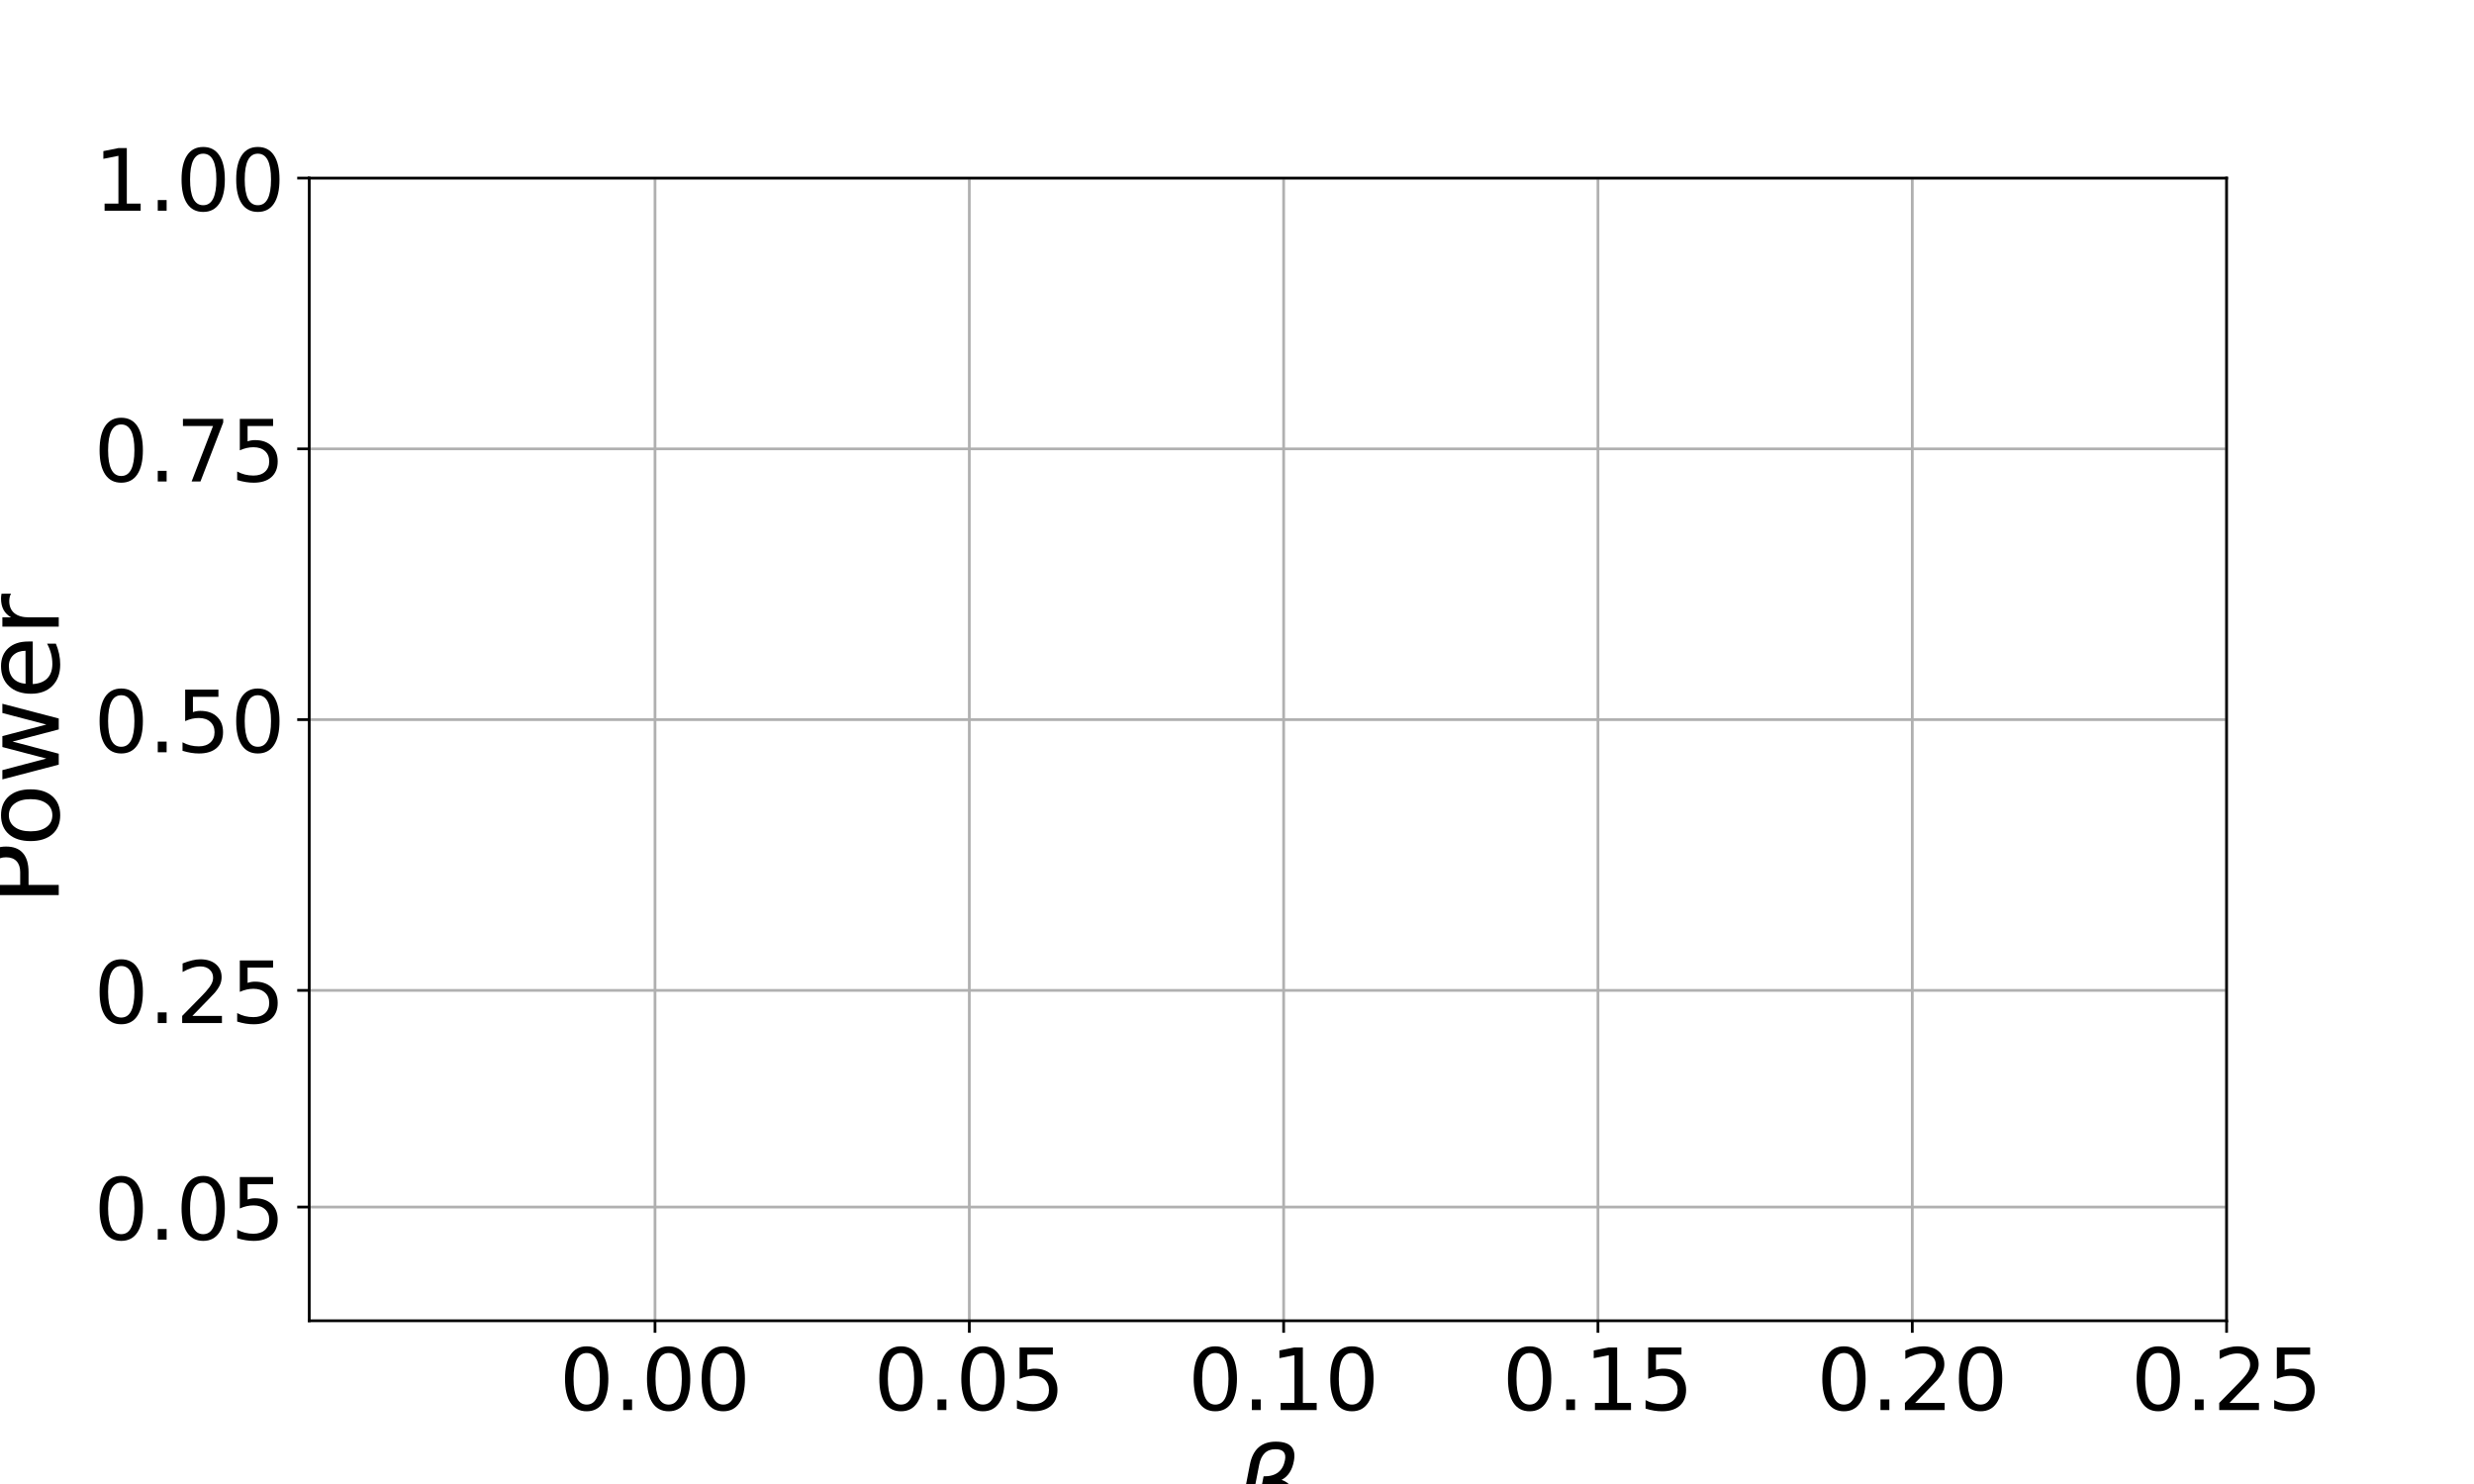
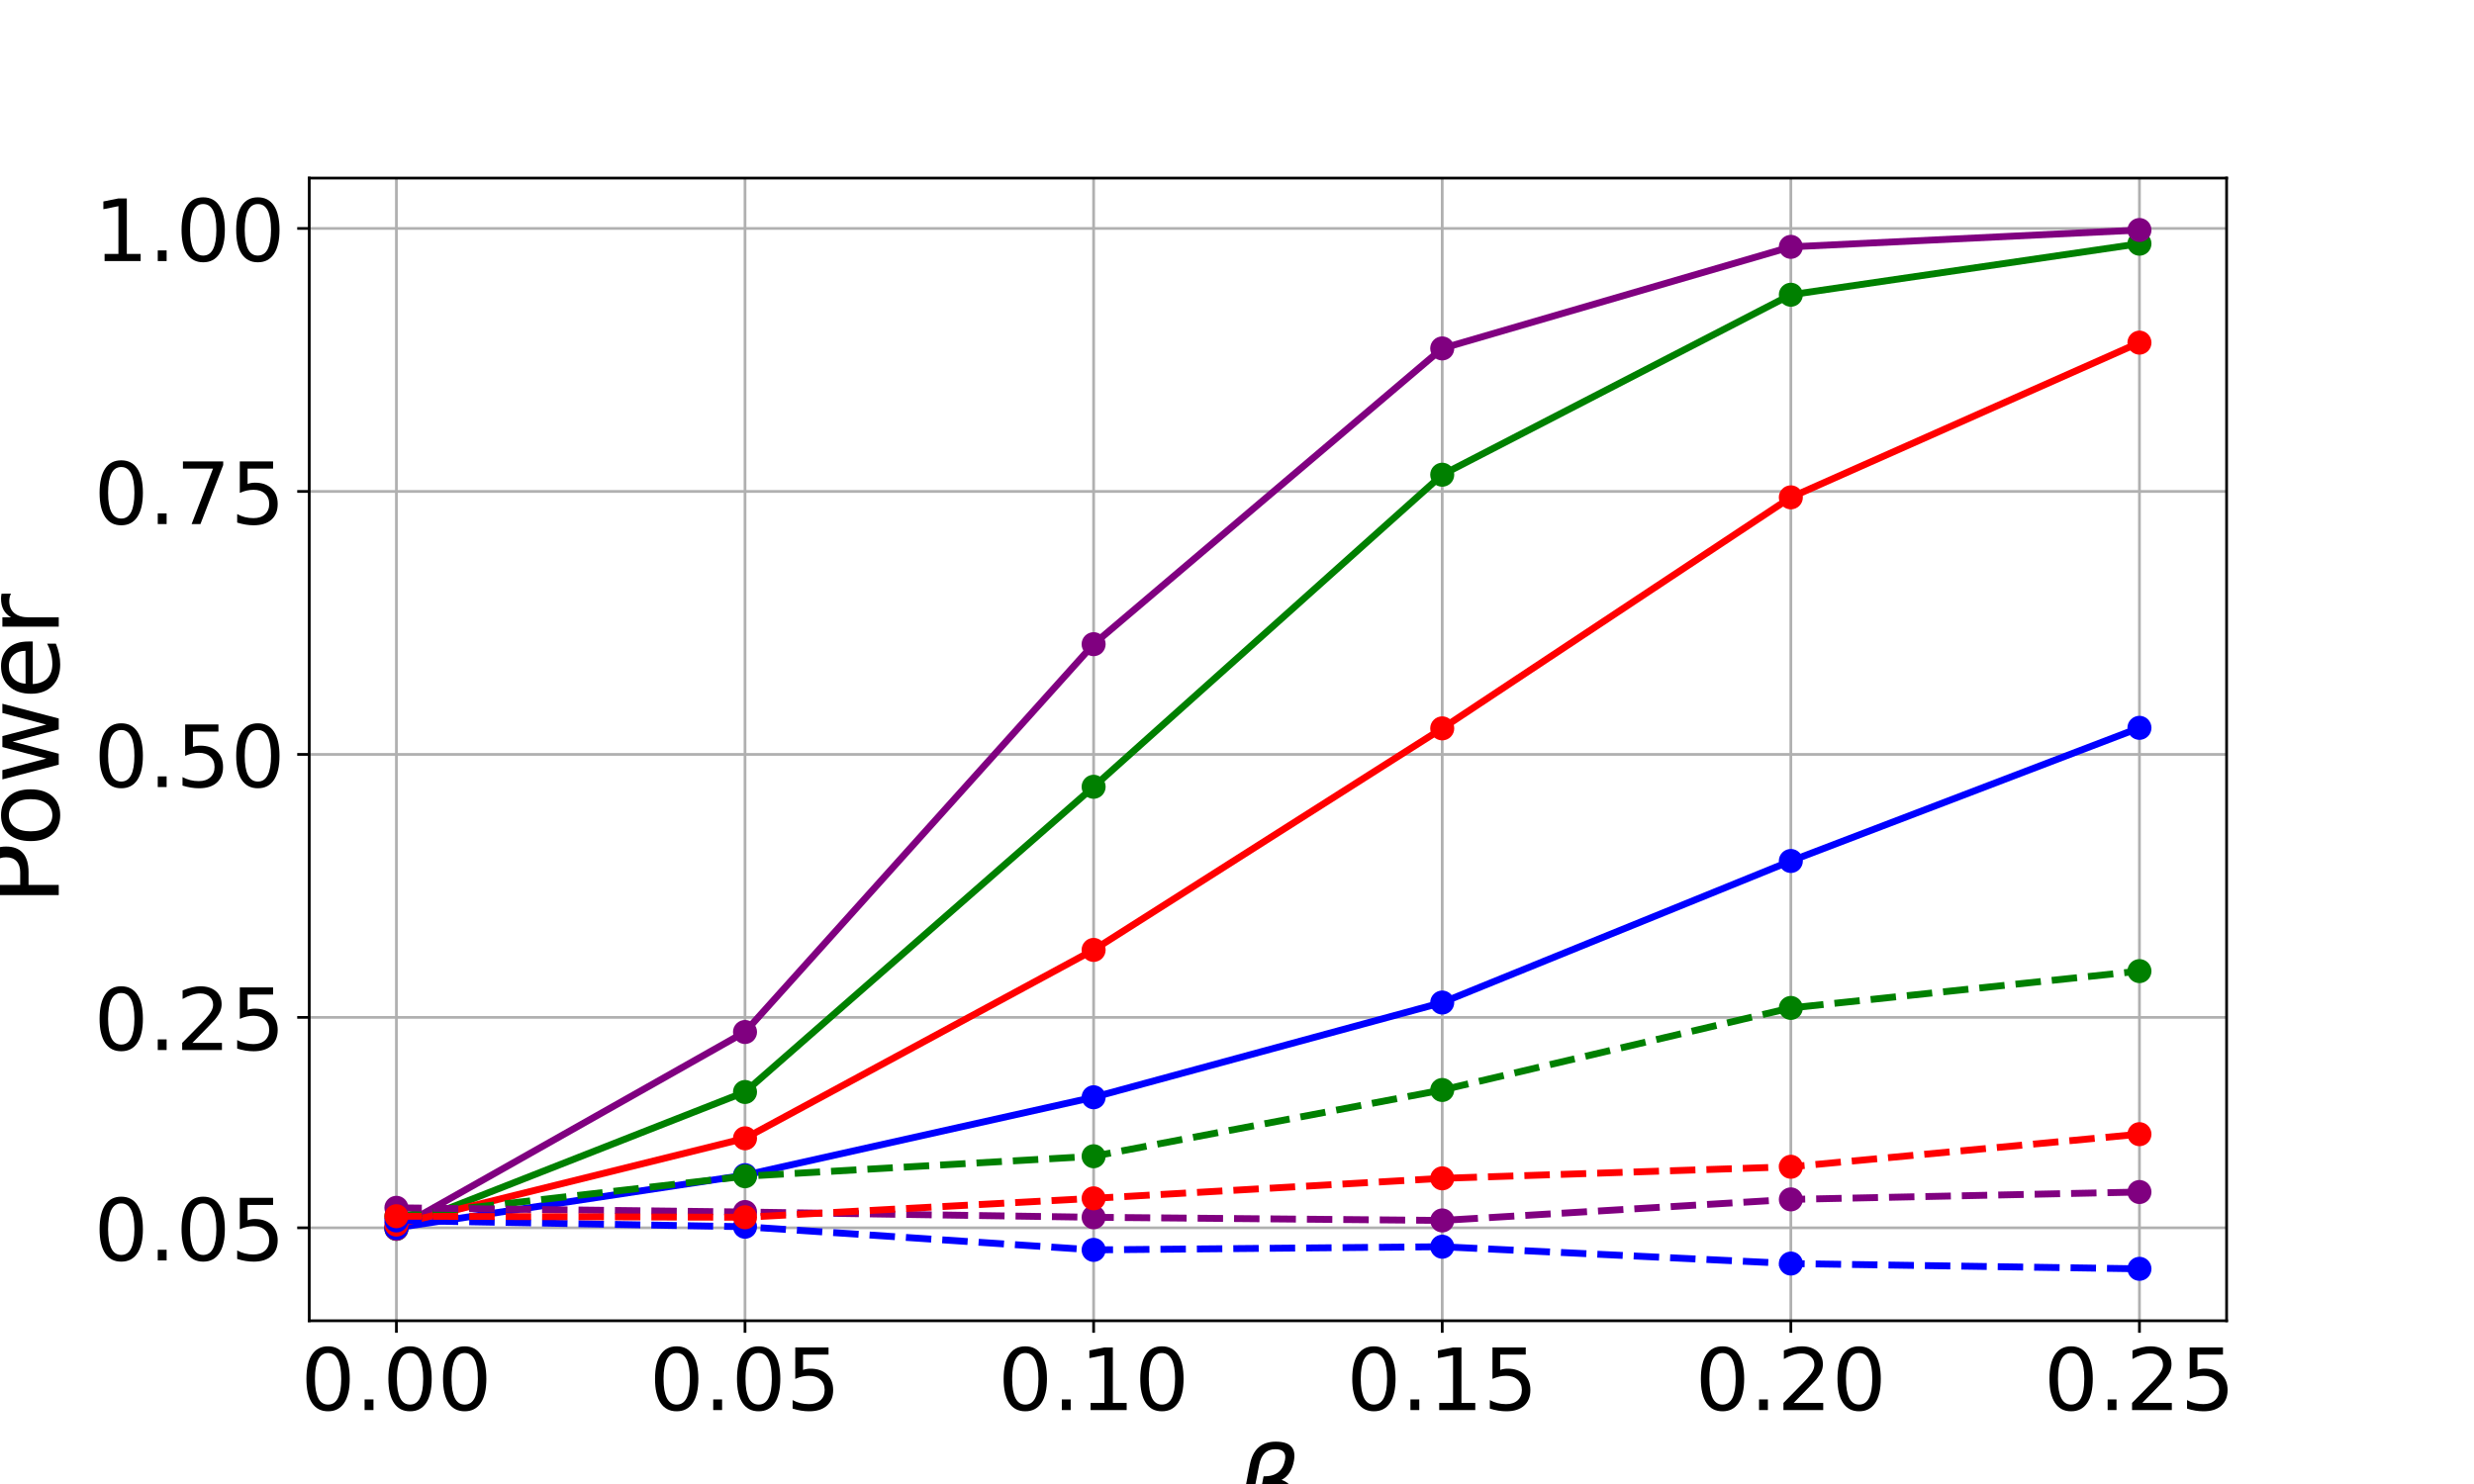
<svg xmlns="http://www.w3.org/2000/svg" xmlns:xlink="http://www.w3.org/1999/xlink" width="720pt" height="432pt" viewBox="0 0 720 432" version="1.1">
  <defs>
    <style type="text/css">*{stroke-linejoin: round; stroke-linecap: butt}</style>
  </defs>
  <g id="figure_1">
    <g id="patch_1">
      <path d="M 0 432  L 720 432  L 720 0  L 0 0  z " style="fill: #ffffff" />
    </g>
    <g id="axes_1">
      <g id="patch_2">
        <path d="M 90 384.48  L 648 384.48  L 648 51.84  L 90 51.84  z " style="fill: #ffffff" />
      </g>
      <g id="matplotlib.axis_1">
        <g id="xtick_1">
          <g id="line2d_1">
-             <path d="M 190.623 384.48  L 190.623 51.84  " clip-path="url(#pb3f9f0b0a0)" style="fill: none; stroke: #b0b0b0; stroke-width: 0.8; stroke-linecap: square" />
+             <path d="M 115.364 384.48  L 115.364 51.84  " clip-path="url(#pf0c1922012)" style="fill: none; stroke: #b0b0b0; stroke-width: 0.8; stroke-linecap: square" />
          </g>
          <g id="line2d_2">
            <defs>
-               <path id="m5a4ed23854" d="M 0 0  L 0 3.5  " style="stroke: #000000; stroke-width: 0.8" />
+               <path id="m380f65f64c" d="M 0 0  L 0 3.5  " style="stroke: #000000; stroke-width: 0.8" />
            </defs>
            <g>
-               <use xlink:href="#m5a4ed23854" x="190.623" y="384.48" style="stroke: #000000; stroke-width: 0.8" />
+               <use xlink:href="#m380f65f64c" x="115.364" y="384.48" style="stroke: #000000; stroke-width: 0.8" />
            </g>
          </g>
          <g id="text_1">
-             <g transform="translate(162.7909 410.4761) scale(0.25 -0.25)">
+             <g transform="translate(87.5316 410.4761) scale(0.25 -0.25)">
              <defs>
                <path id="DejaVuSans-30" d="M 2034 4250  Q 1547 4250 1301 3770  Q 1056 3291 1056 2328  Q 1056 1369 1301 889  Q 1547 409 2034 409  Q 2525 409 2770 889  Q 3016 1369 3016 2328  Q 3016 3291 2770 3770  Q 2525 4250 2034 4250  z M 2034 4750  Q 2819 4750 3233 4129  Q 3647 3509 3647 2328  Q 3647 1150 3233 529  Q 2819 -91 2034 -91  Q 1250 -91 836 529  Q 422 1150 422 2328  Q 422 3509 836 4129  Q 1250 4750 2034 4750  z " transform="scale(0.015625)" />
                <path id="DejaVuSans-2e" d="M 684 794  L 1344 794  L 1344 0  L 684 0  L 684 794  z " transform="scale(0.015625)" />
              </defs>
              <use xlink:href="#DejaVuSans-30" />
              <use xlink:href="#DejaVuSans-2e" x="63.623" />
              <use xlink:href="#DejaVuSans-30" x="95.41" />
              <use xlink:href="#DejaVuSans-30" x="159.033" />
            </g>
          </g>
        </g>
        <g id="xtick_2">
          <g id="line2d_3">
-             <path d="M 282.098 384.48  L 282.098 51.84  " clip-path="url(#pb3f9f0b0a0)" style="fill: none; stroke: #b0b0b0; stroke-width: 0.8; stroke-linecap: square" />
+             <path d="M 216.818 384.48  L 216.818 51.84  " clip-path="url(#pf0c1922012)" style="fill: none; stroke: #b0b0b0; stroke-width: 0.8; stroke-linecap: square" />
          </g>
          <g id="line2d_4">
            <g>
-               <use xlink:href="#m5a4ed23854" x="282.098" y="384.48" style="stroke: #000000; stroke-width: 0.8" />
+               <use xlink:href="#m380f65f64c" x="216.818" y="384.48" style="stroke: #000000; stroke-width: 0.8" />
            </g>
          </g>
          <g id="text_2">
-             <g transform="translate(254.2663 410.4761) scale(0.25 -0.25)">
+             <g transform="translate(188.9862 410.4761) scale(0.25 -0.25)">
              <defs>
                <path id="DejaVuSans-35" d="M 691 4666  L 3169 4666  L 3169 4134  L 1269 4134  L 1269 2991  Q 1406 3038 1543 3061  Q 1681 3084 1819 3084  Q 2600 3084 3056 2656  Q 3513 2228 3513 1497  Q 3513 744 3044 326  Q 2575 -91 1722 -91  Q 1428 -91 1123 -41  Q 819 9 494 109  L 494 744  Q 775 591 1075 516  Q 1375 441 1709 441  Q 2250 441 2565 725  Q 2881 1009 2881 1497  Q 2881 1984 2565 2268  Q 2250 2553 1709 2553  Q 1456 2553 1204 2497  Q 953 2441 691 2322  L 691 4666  z " transform="scale(0.015625)" />
              </defs>
              <use xlink:href="#DejaVuSans-30" />
              <use xlink:href="#DejaVuSans-2e" x="63.623" />
              <use xlink:href="#DejaVuSans-30" x="95.41" />
              <use xlink:href="#DejaVuSans-35" x="159.033" />
            </g>
          </g>
        </g>
        <g id="xtick_3">
          <g id="line2d_5">
-             <path d="M 373.574 384.48  L 373.574 51.84  " clip-path="url(#pb3f9f0b0a0)" style="fill: none; stroke: #b0b0b0; stroke-width: 0.8; stroke-linecap: square" />
+             <path d="M 318.273 384.48  L 318.273 51.84  " clip-path="url(#pf0c1922012)" style="fill: none; stroke: #b0b0b0; stroke-width: 0.8; stroke-linecap: square" />
          </g>
          <g id="line2d_6">
            <g>
-               <use xlink:href="#m5a4ed23854" x="373.574" y="384.48" style="stroke: #000000; stroke-width: 0.8" />
+               <use xlink:href="#m380f65f64c" x="318.273" y="384.48" style="stroke: #000000; stroke-width: 0.8" />
            </g>
          </g>
          <g id="text_3">
-             <g transform="translate(345.7417 410.4761) scale(0.25 -0.25)">
+             <g transform="translate(290.4407 410.4761) scale(0.25 -0.25)">
              <defs>
                <path id="DejaVuSans-31" d="M 794 531  L 1825 531  L 1825 4091  L 703 3866  L 703 4441  L 1819 4666  L 2450 4666  L 2450 531  L 3481 531  L 3481 0  L 794 0  L 794 531  z " transform="scale(0.015625)" />
              </defs>
              <use xlink:href="#DejaVuSans-30" />
              <use xlink:href="#DejaVuSans-2e" x="63.623" />
              <use xlink:href="#DejaVuSans-31" x="95.41" />
              <use xlink:href="#DejaVuSans-30" x="159.033" />
            </g>
          </g>
        </g>
        <g id="xtick_4">
          <g id="line2d_7">
-             <path d="M 465.049 384.48  L 465.049 51.84  " clip-path="url(#pb3f9f0b0a0)" style="fill: none; stroke: #b0b0b0; stroke-width: 0.8; stroke-linecap: square" />
+             <path d="M 419.727 384.48  L 419.727 51.84  " clip-path="url(#pf0c1922012)" style="fill: none; stroke: #b0b0b0; stroke-width: 0.8; stroke-linecap: square" />
          </g>
          <g id="line2d_8">
            <g>
-               <use xlink:href="#m5a4ed23854" x="465.049" y="384.48" style="stroke: #000000; stroke-width: 0.8" />
+               <use xlink:href="#m380f65f64c" x="419.727" y="384.48" style="stroke: #000000; stroke-width: 0.8" />
            </g>
          </g>
          <g id="text_4">
-             <g transform="translate(437.2171 410.4761) scale(0.25 -0.25)">
+             <g transform="translate(391.8952 410.4761) scale(0.25 -0.25)">
              <use xlink:href="#DejaVuSans-30" />
              <use xlink:href="#DejaVuSans-2e" x="63.623" />
              <use xlink:href="#DejaVuSans-31" x="95.41" />
              <use xlink:href="#DejaVuSans-35" x="159.033" />
            </g>
          </g>
        </g>
        <g id="xtick_5">
          <g id="line2d_9">
-             <path d="M 556.525 384.48  L 556.525 51.84  " clip-path="url(#pb3f9f0b0a0)" style="fill: none; stroke: #b0b0b0; stroke-width: 0.8; stroke-linecap: square" />
+             <path d="M 521.182 384.48  L 521.182 51.84  " clip-path="url(#pf0c1922012)" style="fill: none; stroke: #b0b0b0; stroke-width: 0.8; stroke-linecap: square" />
          </g>
          <g id="line2d_10">
            <g>
-               <use xlink:href="#m5a4ed23854" x="556.525" y="384.48" style="stroke: #000000; stroke-width: 0.8" />
+               <use xlink:href="#m380f65f64c" x="521.182" y="384.48" style="stroke: #000000; stroke-width: 0.8" />
            </g>
          </g>
          <g id="text_5">
-             <g transform="translate(528.6926 410.4761) scale(0.25 -0.25)">
+             <g transform="translate(493.3498 410.4761) scale(0.25 -0.25)">
              <defs>
                <path id="DejaVuSans-32" d="M 1228 531  L 3431 531  L 3431 0  L 469 0  L 469 531  Q 828 903 1448 1529  Q 2069 2156 2228 2338  Q 2531 2678 2651 2914  Q 2772 3150 2772 3378  Q 2772 3750 2511 3984  Q 2250 4219 1831 4219  Q 1534 4219 1204 4116  Q 875 4013 500 3803  L 500 4441  Q 881 4594 1212 4672  Q 1544 4750 1819 4750  Q 2544 4750 2975 4387  Q 3406 4025 3406 3419  Q 3406 3131 3298 2873  Q 3191 2616 2906 2266  Q 2828 2175 2409 1742  Q 1991 1309 1228 531  z " transform="scale(0.015625)" />
              </defs>
              <use xlink:href="#DejaVuSans-30" />
              <use xlink:href="#DejaVuSans-2e" x="63.623" />
              <use xlink:href="#DejaVuSans-32" x="95.41" />
              <use xlink:href="#DejaVuSans-30" x="159.033" />
            </g>
          </g>
        </g>
        <g id="xtick_6">
          <g id="line2d_11">
-             <path d="M 648 384.48  L 648 51.84  " clip-path="url(#pb3f9f0b0a0)" style="fill: none; stroke: #b0b0b0; stroke-width: 0.8; stroke-linecap: square" />
+             <path d="M 622.636 384.48  L 622.636 51.84  " clip-path="url(#pf0c1922012)" style="fill: none; stroke: #b0b0b0; stroke-width: 0.8; stroke-linecap: square" />
          </g>
          <g id="line2d_12">
            <g>
-               <use xlink:href="#m5a4ed23854" x="648" y="384.48" style="stroke: #000000; stroke-width: 0.8" />
+               <use xlink:href="#m380f65f64c" x="622.636" y="384.48" style="stroke: #000000; stroke-width: 0.8" />
            </g>
          </g>
          <g id="text_6">
-             <g transform="translate(620.168 410.4761) scale(0.25 -0.25)">
+             <g transform="translate(594.8043 410.4761) scale(0.25 -0.25)">
              <use xlink:href="#DejaVuSans-30" />
              <use xlink:href="#DejaVuSans-2e" x="63.623" />
              <use xlink:href="#DejaVuSans-32" x="95.41" />
              <use xlink:href="#DejaVuSans-35" x="159.033" />
            </g>
          </g>
        </g>
        <g id="text_7">
          <g transform="translate(359.4 442.7753) scale(0.3 -0.3)">
            <defs>
              <path id="DejaVuSans-Oblique-3b2" d="M 872 216  L 572 -1331  L -6 -1331  L 928 3478  Q 1206 4903 2538 4903  Q 3888 4903 3659 3700  Q 3503 2844 2894 2531  Q 3713 2250 3553 1416  Q 3272 -69 1759 -66  Q 1097 -63 872 216  z M 1019 966  Q 1259 422 1875 425  Q 2775 425 2966 1406  Q 3138 2288 1675 2219  L 1778 2750  Q 2909 2731 3106 3750  Q 3241 4438 2509 4434  Q 1691 4434 1503 3459  L 1019 966  z " transform="scale(0.015625)" />
            </defs>
            <use xlink:href="#DejaVuSans-Oblique-3b2" transform="translate(0 0.390625)" />
          </g>
        </g>
      </g>
      <g id="matplotlib.axis_2">
        <g id="ytick_1">
          <g id="line2d_13">
-             <path d="M 90 288.314  L 648 288.314  " clip-path="url(#pb3f9f0b0a0)" style="fill: none; stroke: #b0b0b0; stroke-width: 0.8; stroke-linecap: square" />
+             <path d="M 90 296.171  L 648 296.171  " clip-path="url(#pf0c1922012)" style="fill: none; stroke: #b0b0b0; stroke-width: 0.8; stroke-linecap: square" />
          </g>
          <g id="line2d_14">
            <defs>
-               <path id="m555f92bac0" d="M 0 0  L -3.5 0  " style="stroke: #000000; stroke-width: 0.8" />
+               <path id="mef48859bef" d="M 0 0  L -3.5 0  " style="stroke: #000000; stroke-width: 0.8" />
            </defs>
            <g>
-               <use xlink:href="#m555f92bac0" x="90" y="288.314" style="stroke: #000000; stroke-width: 0.8" />
+               <use xlink:href="#mef48859bef" x="90" y="296.171" style="stroke: #000000; stroke-width: 0.8" />
            </g>
          </g>
          <g id="text_8">
-             <g transform="translate(27.33594 297.812) scale(0.25 -0.25)">
+             <g transform="translate(27.33594 305.6695) scale(0.25 -0.25)">
              <use xlink:href="#DejaVuSans-30" />
              <use xlink:href="#DejaVuSans-2e" x="63.623" />
              <use xlink:href="#DejaVuSans-32" x="95.41" />
              <use xlink:href="#DejaVuSans-35" x="159.033" />
            </g>
          </g>
        </g>
        <g id="ytick_2">
          <g id="line2d_15">
-             <path d="M 90 209.489  L 648 209.489  " clip-path="url(#pb3f9f0b0a0)" style="fill: none; stroke: #b0b0b0; stroke-width: 0.8; stroke-linecap: square" />
+             <path d="M 90 219.614  L 648 219.614  " clip-path="url(#pf0c1922012)" style="fill: none; stroke: #b0b0b0; stroke-width: 0.8; stroke-linecap: square" />
          </g>
          <g id="line2d_16">
            <g>
-               <use xlink:href="#m555f92bac0" x="90" y="209.489" style="stroke: #000000; stroke-width: 0.8" />
+               <use xlink:href="#mef48859bef" x="90" y="219.614" style="stroke: #000000; stroke-width: 0.8" />
            </g>
          </g>
          <g id="text_9">
-             <g transform="translate(27.33594 218.9873) scale(0.25 -0.25)">
+             <g transform="translate(27.33594 229.1125) scale(0.25 -0.25)">
              <use xlink:href="#DejaVuSans-30" />
              <use xlink:href="#DejaVuSans-2e" x="63.623" />
              <use xlink:href="#DejaVuSans-35" x="95.41" />
              <use xlink:href="#DejaVuSans-30" x="159.033" />
            </g>
          </g>
        </g>
        <g id="ytick_3">
          <g id="line2d_17">
-             <path d="M 90 130.665  L 648 130.665  " clip-path="url(#pb3f9f0b0a0)" style="fill: none; stroke: #b0b0b0; stroke-width: 0.8; stroke-linecap: square" />
+             <path d="M 90 143.057  L 648 143.057  " clip-path="url(#pf0c1922012)" style="fill: none; stroke: #b0b0b0; stroke-width: 0.8; stroke-linecap: square" />
          </g>
          <g id="line2d_18">
            <g>
-               <use xlink:href="#m555f92bac0" x="90" y="130.665" style="stroke: #000000; stroke-width: 0.8" />
+               <use xlink:href="#mef48859bef" x="90" y="143.057" style="stroke: #000000; stroke-width: 0.8" />
            </g>
          </g>
          <g id="text_10">
-             <g transform="translate(27.33594 140.1627) scale(0.25 -0.25)">
+             <g transform="translate(27.33594 152.5555) scale(0.25 -0.25)">
              <defs>
                <path id="DejaVuSans-37" d="M 525 4666  L 3525 4666  L 3525 4397  L 1831 0  L 1172 0  L 2766 4134  L 525 4134  L 525 4666  z " transform="scale(0.015625)" />
              </defs>
              <use xlink:href="#DejaVuSans-30" />
              <use xlink:href="#DejaVuSans-2e" x="63.623" />
              <use xlink:href="#DejaVuSans-37" x="95.41" />
              <use xlink:href="#DejaVuSans-35" x="159.033" />
            </g>
          </g>
        </g>
        <g id="ytick_4">
          <g id="line2d_19">
-             <path d="M 90 51.84  L 648 51.84  " clip-path="url(#pb3f9f0b0a0)" style="fill: none; stroke: #b0b0b0; stroke-width: 0.8; stroke-linecap: square" />
+             <path d="M 90 66.5  L 648 66.5  " clip-path="url(#pf0c1922012)" style="fill: none; stroke: #b0b0b0; stroke-width: 0.8; stroke-linecap: square" />
          </g>
          <g id="line2d_20">
            <g>
-               <use xlink:href="#m555f92bac0" x="90" y="51.84" style="stroke: #000000; stroke-width: 0.8" />
+               <use xlink:href="#mef48859bef" x="90" y="66.5" style="stroke: #000000; stroke-width: 0.8" />
            </g>
          </g>
          <g id="text_11">
-             <g transform="translate(27.33594 61.33805) scale(0.25 -0.25)">
+             <g transform="translate(27.33594 75.99847) scale(0.25 -0.25)">
              <use xlink:href="#DejaVuSans-31" />
              <use xlink:href="#DejaVuSans-2e" x="63.623" />
              <use xlink:href="#DejaVuSans-30" x="95.41" />
              <use xlink:href="#DejaVuSans-30" x="159.033" />
            </g>
          </g>
        </g>
        <g id="ytick_5">
          <g id="line2d_21">
-             <path d="M 90 351.374  L 648 351.374  " clip-path="url(#pb3f9f0b0a0)" style="fill: none; stroke: #b0b0b0; stroke-width: 0.8; stroke-linecap: square" />
+             <path d="M 90 357.417  L 648 357.417  " clip-path="url(#pf0c1922012)" style="fill: none; stroke: #b0b0b0; stroke-width: 0.8; stroke-linecap: square" />
          </g>
          <g id="line2d_22">
            <g>
-               <use xlink:href="#m555f92bac0" x="90" y="351.374" style="stroke: #000000; stroke-width: 0.8" />
+               <use xlink:href="#mef48859bef" x="90" y="357.417" style="stroke: #000000; stroke-width: 0.8" />
            </g>
          </g>
          <g id="text_12">
-             <g transform="translate(27.33594 360.8717) scale(0.25 -0.25)">
+             <g transform="translate(27.33594 366.9152) scale(0.25 -0.25)">
              <use xlink:href="#DejaVuSans-30" />
              <use xlink:href="#DejaVuSans-2e" x="63.623" />
              <use xlink:href="#DejaVuSans-30" x="95.41" />
              <use xlink:href="#DejaVuSans-35" x="159.033" />
            </g>
          </g>
        </g>
        <g id="text_13">
          <g transform="translate(17.09688 263.5022) rotate(-90) scale(0.3 -0.3)">
            <defs>
              <path id="DejaVuSans-50" d="M 1259 4147  L 1259 2394  L 2053 2394  Q 2494 2394 2734 2622  Q 2975 2850 2975 3272  Q 2975 3691 2734 3919  Q 2494 4147 2053 4147  L 1259 4147  z M 628 4666  L 2053 4666  Q 2838 4666 3239 4311  Q 3641 3956 3641 3272  Q 3641 2581 3239 2228  Q 2838 1875 2053 1875  L 1259 1875  L 1259 0  L 628 0  L 628 4666  z " transform="scale(0.015625)" />
              <path id="DejaVuSans-6f" d="M 1959 3097  Q 1497 3097 1228 2736  Q 959 2375 959 1747  Q 959 1119 1226 758  Q 1494 397 1959 397  Q 2419 397 2687 759  Q 2956 1122 2956 1747  Q 2956 2369 2687 2733  Q 2419 3097 1959 3097  z M 1959 3584  Q 2709 3584 3137 3096  Q 3566 2609 3566 1747  Q 3566 888 3137 398  Q 2709 -91 1959 -91  Q 1206 -91 779 398  Q 353 888 353 1747  Q 353 2609 779 3096  Q 1206 3584 1959 3584  z " transform="scale(0.015625)" />
              <path id="DejaVuSans-77" d="M 269 3500  L 844 3500  L 1563 769  L 2278 3500  L 2956 3500  L 3675 769  L 4391 3500  L 4966 3500  L 4050 0  L 3372 0  L 2619 2869  L 1863 0  L 1184 0  L 269 3500  z " transform="scale(0.015625)" />
              <path id="DejaVuSans-65" d="M 3597 1894  L 3597 1613  L 953 1613  Q 991 1019 1311 708  Q 1631 397 2203 397  Q 2534 397 2845 478  Q 3156 559 3463 722  L 3463 178  Q 3153 47 2828 -22  Q 2503 -91 2169 -91  Q 1331 -91 842 396  Q 353 884 353 1716  Q 353 2575 817 3079  Q 1281 3584 2069 3584  Q 2775 3584 3186 3129  Q 3597 2675 3597 1894  z M 3022 2063  Q 3016 2534 2758 2815  Q 2500 3097 2075 3097  Q 1594 3097 1305 2825  Q 1016 2553 972 2059  L 3022 2063  z " transform="scale(0.015625)" />
              <path id="DejaVuSans-72" d="M 2631 2963  Q 2534 3019 2420 3045  Q 2306 3072 2169 3072  Q 1681 3072 1420 2755  Q 1159 2438 1159 1844  L 1159 0  L 581 0  L 581 3500  L 1159 3500  L 1159 2956  Q 1341 3275 1631 3429  Q 1922 3584 2338 3584  Q 2397 3584 2469 3576  Q 2541 3569 2628 3553  L 2631 2963  z " transform="scale(0.015625)" />
            </defs>
            <use xlink:href="#DejaVuSans-50" />
            <use xlink:href="#DejaVuSans-6f" x="56.678" />
            <use xlink:href="#DejaVuSans-77" x="117.859" />
            <use xlink:href="#DejaVuSans-65" x="199.646" />
            <use xlink:href="#DejaVuSans-72" x="261.17" />
          </g>
        </g>
      </g>
-       <g id="line2d_23" />
-       <g id="line2d_24" />
-       <g id="line2d_25" />
-       <g id="line2d_26" />
-       <g id="line2d_27" />
-       <g id="line2d_28" />
-       <g id="line2d_29" />
-       <g id="line2d_30" />
+       <g id="line2d_23">
+         <path d="M 115.364 357.716  L 216.818 317.886  L 318.273 229.036  L 419.727 138.194  L 521.182 85.802  L 622.636 70.943  " clip-path="url(#pf0c1922012)" style="fill: none; stroke: #008000; stroke-width: 2; stroke-linecap: square" />
+         <defs>
+           <path id="m51410f55ed" d="M 0 3  C 0.796 3 1.559 2.684 2.121 2.121  C 2.684 1.559 3 0.796 3 0  C 3 -0.796 2.684 -1.559 2.121 -2.121  C 1.559 -2.684 0.796 -3 0 -3  C -0.796 -3 -1.559 -2.684 -2.121 -2.121  C -2.684 -1.559 -3 -0.796 -3 0  C -3 0.796 -2.684 1.559 -2.121 2.121  C -1.559 2.684 -0.796 3 0 3  z " style="stroke: #008000" />
+         </defs>
+         <g clip-path="url(#pf0c1922012)">
+           <use xlink:href="#m51410f55ed" x="115.364" y="357.716" style="fill: #008000; stroke: #008000" />
+           <use xlink:href="#m51410f55ed" x="216.818" y="317.886" style="fill: #008000; stroke: #008000" />
+           <use xlink:href="#m51410f55ed" x="318.273" y="229.036" style="fill: #008000; stroke: #008000" />
+           <use xlink:href="#m51410f55ed" x="419.727" y="138.194" style="fill: #008000; stroke: #008000" />
+           <use xlink:href="#m51410f55ed" x="521.182" y="85.802" style="fill: #008000; stroke: #008000" />
+           <use xlink:href="#m51410f55ed" x="622.636" y="70.943" style="fill: #008000; stroke: #008000" />
+         </g>
+       </g>
+       <g id="line2d_24">
+         <path d="M 115.364 357.716  L 216.818 300.423  L 318.273 187.521  L 419.727 101.428  L 521.182 71.862  L 622.636 66.96  " clip-path="url(#pf0c1922012)" style="fill: none; stroke: #800080; stroke-width: 2; stroke-linecap: square" />
+         <defs>
+           <path id="mb6ace2a122" d="M 0 3  C 0.796 3 1.559 2.684 2.121 2.121  C 2.684 1.559 3 0.796 3 0  C 3 -0.796 2.684 -1.559 2.121 -2.121  C 1.559 -2.684 0.796 -3 0 -3  C -0.796 -3 -1.559 -2.684 -2.121 -2.121  C -2.684 -1.559 -3 -0.796 -3 0  C -3 0.796 -2.684 1.559 -2.121 2.121  C -1.559 2.684 -0.796 3 0 3  z " style="stroke: #800080" />
+         </defs>
+         <g clip-path="url(#pf0c1922012)">
+           <use xlink:href="#mb6ace2a122" x="115.364" y="357.716" style="fill: #800080; stroke: #800080" />
+           <use xlink:href="#mb6ace2a122" x="216.818" y="300.423" style="fill: #800080; stroke: #800080" />
+           <use xlink:href="#mb6ace2a122" x="318.273" y="187.521" style="fill: #800080; stroke: #800080" />
+           <use xlink:href="#mb6ace2a122" x="419.727" y="101.428" style="fill: #800080; stroke: #800080" />
+           <use xlink:href="#mb6ace2a122" x="521.182" y="71.862" style="fill: #800080; stroke: #800080" />
+           <use xlink:href="#mb6ace2a122" x="622.636" y="66.96" style="fill: #800080; stroke: #800080" />
+         </g>
+       </g>
+       <g id="line2d_25">
+         <path d="M 115.364 357.409  L 216.818 342.09  L 318.273 319.418  L 419.727 291.844  L 521.182 250.636  L 622.636 211.878  " clip-path="url(#pf0c1922012)" style="fill: none; stroke: #0000ff; stroke-width: 2; stroke-linecap: square" />
+         <defs>
+           <path id="m2a114761b4" d="M 0 3  C 0.796 3 1.559 2.684 2.121 2.121  C 2.684 1.559 3 0.796 3 0  C 3 -0.796 2.684 -1.559 2.121 -2.121  C 1.559 -2.684 0.796 -3 0 -3  C -0.796 -3 -1.559 -2.684 -2.121 -2.121  C -2.684 -1.559 -3 -0.796 -3 0  C -3 0.796 -2.684 1.559 -2.121 2.121  C -1.559 2.684 -0.796 3 0 3  z " style="stroke: #0000ff" />
+         </defs>
+         <g clip-path="url(#pf0c1922012)">
+           <use xlink:href="#m2a114761b4" x="115.364" y="357.409" style="fill: #0000ff; stroke: #0000ff" />
+           <use xlink:href="#m2a114761b4" x="216.818" y="342.09" style="fill: #0000ff; stroke: #0000ff" />
+           <use xlink:href="#m2a114761b4" x="318.273" y="319.418" style="fill: #0000ff; stroke: #0000ff" />
+           <use xlink:href="#m2a114761b4" x="419.727" y="291.844" style="fill: #0000ff; stroke: #0000ff" />
+           <use xlink:href="#m2a114761b4" x="521.182" y="250.636" style="fill: #0000ff; stroke: #0000ff" />
+           <use xlink:href="#m2a114761b4" x="622.636" y="211.878" style="fill: #0000ff; stroke: #0000ff" />
+         </g>
+       </g>
+       <g id="line2d_26">
+         <path d="M 115.364 356.49  L 216.818 331.367  L 318.273 276.525  L 419.727 212.032  L 521.182 144.781  L 622.636 99.743  " clip-path="url(#pf0c1922012)" style="fill: none; stroke: #ff0000; stroke-width: 2; stroke-linecap: square" />
+         <defs>
+           <path id="mf5d6c212e7" d="M 0 3  C 0.796 3 1.559 2.684 2.121 2.121  C 2.684 1.559 3 0.796 3 0  C 3 -0.796 2.684 -1.559 2.121 -2.121  C 1.559 -2.684 0.796 -3 0 -3  C -0.796 -3 -1.559 -2.684 -2.121 -2.121  C -2.684 -1.559 -3 -0.796 -3 0  C -3 0.796 -2.684 1.559 -2.121 2.121  C -1.559 2.684 -0.796 3 0 3  z " style="stroke: #ff0000" />
+         </defs>
+         <g clip-path="url(#pf0c1922012)">
+           <use xlink:href="#mf5d6c212e7" x="115.364" y="356.49" style="fill: #ff0000; stroke: #ff0000" />
+           <use xlink:href="#mf5d6c212e7" x="216.818" y="331.367" style="fill: #ff0000; stroke: #ff0000" />
+           <use xlink:href="#mf5d6c212e7" x="318.273" y="276.525" style="fill: #ff0000; stroke: #ff0000" />
+           <use xlink:href="#mf5d6c212e7" x="419.727" y="212.032" style="fill: #ff0000; stroke: #ff0000" />
+           <use xlink:href="#mf5d6c212e7" x="521.182" y="144.781" style="fill: #ff0000; stroke: #ff0000" />
+           <use xlink:href="#mf5d6c212e7" x="622.636" y="99.743" style="fill: #ff0000; stroke: #ff0000" />
+         </g>
+       </g>
+       <g id="line2d_27">
+         <path d="M 115.364 354.049  L 216.818 342.412  L 318.273 336.594  L 419.727 317.301  L 521.182 293.415  L 622.636 282.697  " clip-path="url(#pf0c1922012)" style="fill: none; stroke-dasharray: 7.4,3.2; stroke-dashoffset: 0; stroke: #008000; stroke-width: 2" />
+         <g clip-path="url(#pf0c1922012)">
+           <use xlink:href="#m51410f55ed" x="115.364" y="354.049" style="fill: #008000; stroke: #008000" />
+           <use xlink:href="#m51410f55ed" x="216.818" y="342.412" style="fill: #008000; stroke: #008000" />
+           <use xlink:href="#m51410f55ed" x="318.273" y="336.594" style="fill: #008000; stroke: #008000" />
+           <use xlink:href="#m51410f55ed" x="419.727" y="317.301" style="fill: #008000; stroke: #008000" />
+           <use xlink:href="#m51410f55ed" x="521.182" y="293.415" style="fill: #008000; stroke: #008000" />
+           <use xlink:href="#m51410f55ed" x="622.636" y="282.697" style="fill: #008000; stroke: #008000" />
+         </g>
+       </g>
+       <g id="line2d_28">
+         <path d="M 115.364 351.599  L 216.818 352.824  L 318.273 354.355  L 419.727 355.274  L 521.182 349.149  L 622.636 347.005  " clip-path="url(#pf0c1922012)" style="fill: none; stroke-dasharray: 7.4,3.2; stroke-dashoffset: 0; stroke: #800080; stroke-width: 2" />
+         <g clip-path="url(#pf0c1922012)">
+           <use xlink:href="#mb6ace2a122" x="115.364" y="351.599" style="fill: #800080; stroke: #800080" />
+           <use xlink:href="#mb6ace2a122" x="216.818" y="352.824" style="fill: #800080; stroke: #800080" />
+           <use xlink:href="#mb6ace2a122" x="318.273" y="354.355" style="fill: #800080; stroke: #800080" />
+           <use xlink:href="#mb6ace2a122" x="419.727" y="355.274" style="fill: #800080; stroke: #800080" />
+           <use xlink:href="#mb6ace2a122" x="521.182" y="349.149" style="fill: #800080; stroke: #800080" />
+           <use xlink:href="#mb6ace2a122" x="622.636" y="347.005" style="fill: #800080; stroke: #800080" />
+         </g>
+       </g>
+       <g id="line2d_29">
+         <path d="M 115.364 355.274  L 216.818 357.111  L 318.273 363.848  L 419.727 362.929  L 521.182 367.829  L 622.636 369.36  " clip-path="url(#pf0c1922012)" style="fill: none; stroke-dasharray: 7.4,3.2; stroke-dashoffset: 0; stroke: #0000ff; stroke-width: 2" />
+         <g clip-path="url(#pf0c1922012)">
+           <use xlink:href="#m2a114761b4" x="115.364" y="355.274" style="fill: #0000ff; stroke: #0000ff" />
+           <use xlink:href="#m2a114761b4" x="216.818" y="357.111" style="fill: #0000ff; stroke: #0000ff" />
+           <use xlink:href="#m2a114761b4" x="318.273" y="363.848" style="fill: #0000ff; stroke: #0000ff" />
+           <use xlink:href="#m2a114761b4" x="419.727" y="362.929" style="fill: #0000ff; stroke: #0000ff" />
+           <use xlink:href="#m2a114761b4" x="521.182" y="367.829" style="fill: #0000ff; stroke: #0000ff" />
+           <use xlink:href="#m2a114761b4" x="622.636" y="369.36" style="fill: #0000ff; stroke: #0000ff" />
+         </g>
+       </g>
+       <g id="line2d_30">
+         <path d="M 115.364 354.049  L 216.818 354.355  L 318.273 348.843  L 419.727 343.024  L 521.182 339.656  L 622.636 330.163  " clip-path="url(#pf0c1922012)" style="fill: none; stroke-dasharray: 7.4,3.2; stroke-dashoffset: 0; stroke: #ff0000; stroke-width: 2" />
+         <g clip-path="url(#pf0c1922012)">
+           <use xlink:href="#mf5d6c212e7" x="115.364" y="354.049" style="fill: #ff0000; stroke: #ff0000" />
+           <use xlink:href="#mf5d6c212e7" x="216.818" y="354.355" style="fill: #ff0000; stroke: #ff0000" />
+           <use xlink:href="#mf5d6c212e7" x="318.273" y="348.843" style="fill: #ff0000; stroke: #ff0000" />
+           <use xlink:href="#mf5d6c212e7" x="419.727" y="343.024" style="fill: #ff0000; stroke: #ff0000" />
+           <use xlink:href="#mf5d6c212e7" x="521.182" y="339.656" style="fill: #ff0000; stroke: #ff0000" />
+           <use xlink:href="#mf5d6c212e7" x="622.636" y="330.163" style="fill: #ff0000; stroke: #ff0000" />
+         </g>
+       </g>
      <g id="patch_3">
        <path d="M 90 384.48  L 90 51.84  " style="fill: none; stroke: #000000; stroke-width: 0.8; stroke-linejoin: miter; stroke-linecap: square" />
      </g>
      <g id="patch_4">
        <path d="M 648 384.48  L 648 51.84  " style="fill: none; stroke: #000000; stroke-width: 0.8; stroke-linejoin: miter; stroke-linecap: square" />
      </g>
      <g id="patch_5">
        <path d="M 90 384.48  L 648 384.48  " style="fill: none; stroke: #000000; stroke-width: 0.8; stroke-linejoin: miter; stroke-linecap: square" />
      </g>
      <g id="patch_6">
        <path d="M 90 51.84  L 648 51.84  " style="fill: none; stroke: #000000; stroke-width: 0.8; stroke-linejoin: miter; stroke-linecap: square" />
      </g>
    </g>
  </g>
  <defs>
-     <clipPath id="pb3f9f0b0a0">
+     <clipPath id="pf0c1922012">
      <rect x="90" y="51.84" width="558" height="332.64" />
    </clipPath>
  </defs>
</svg>
